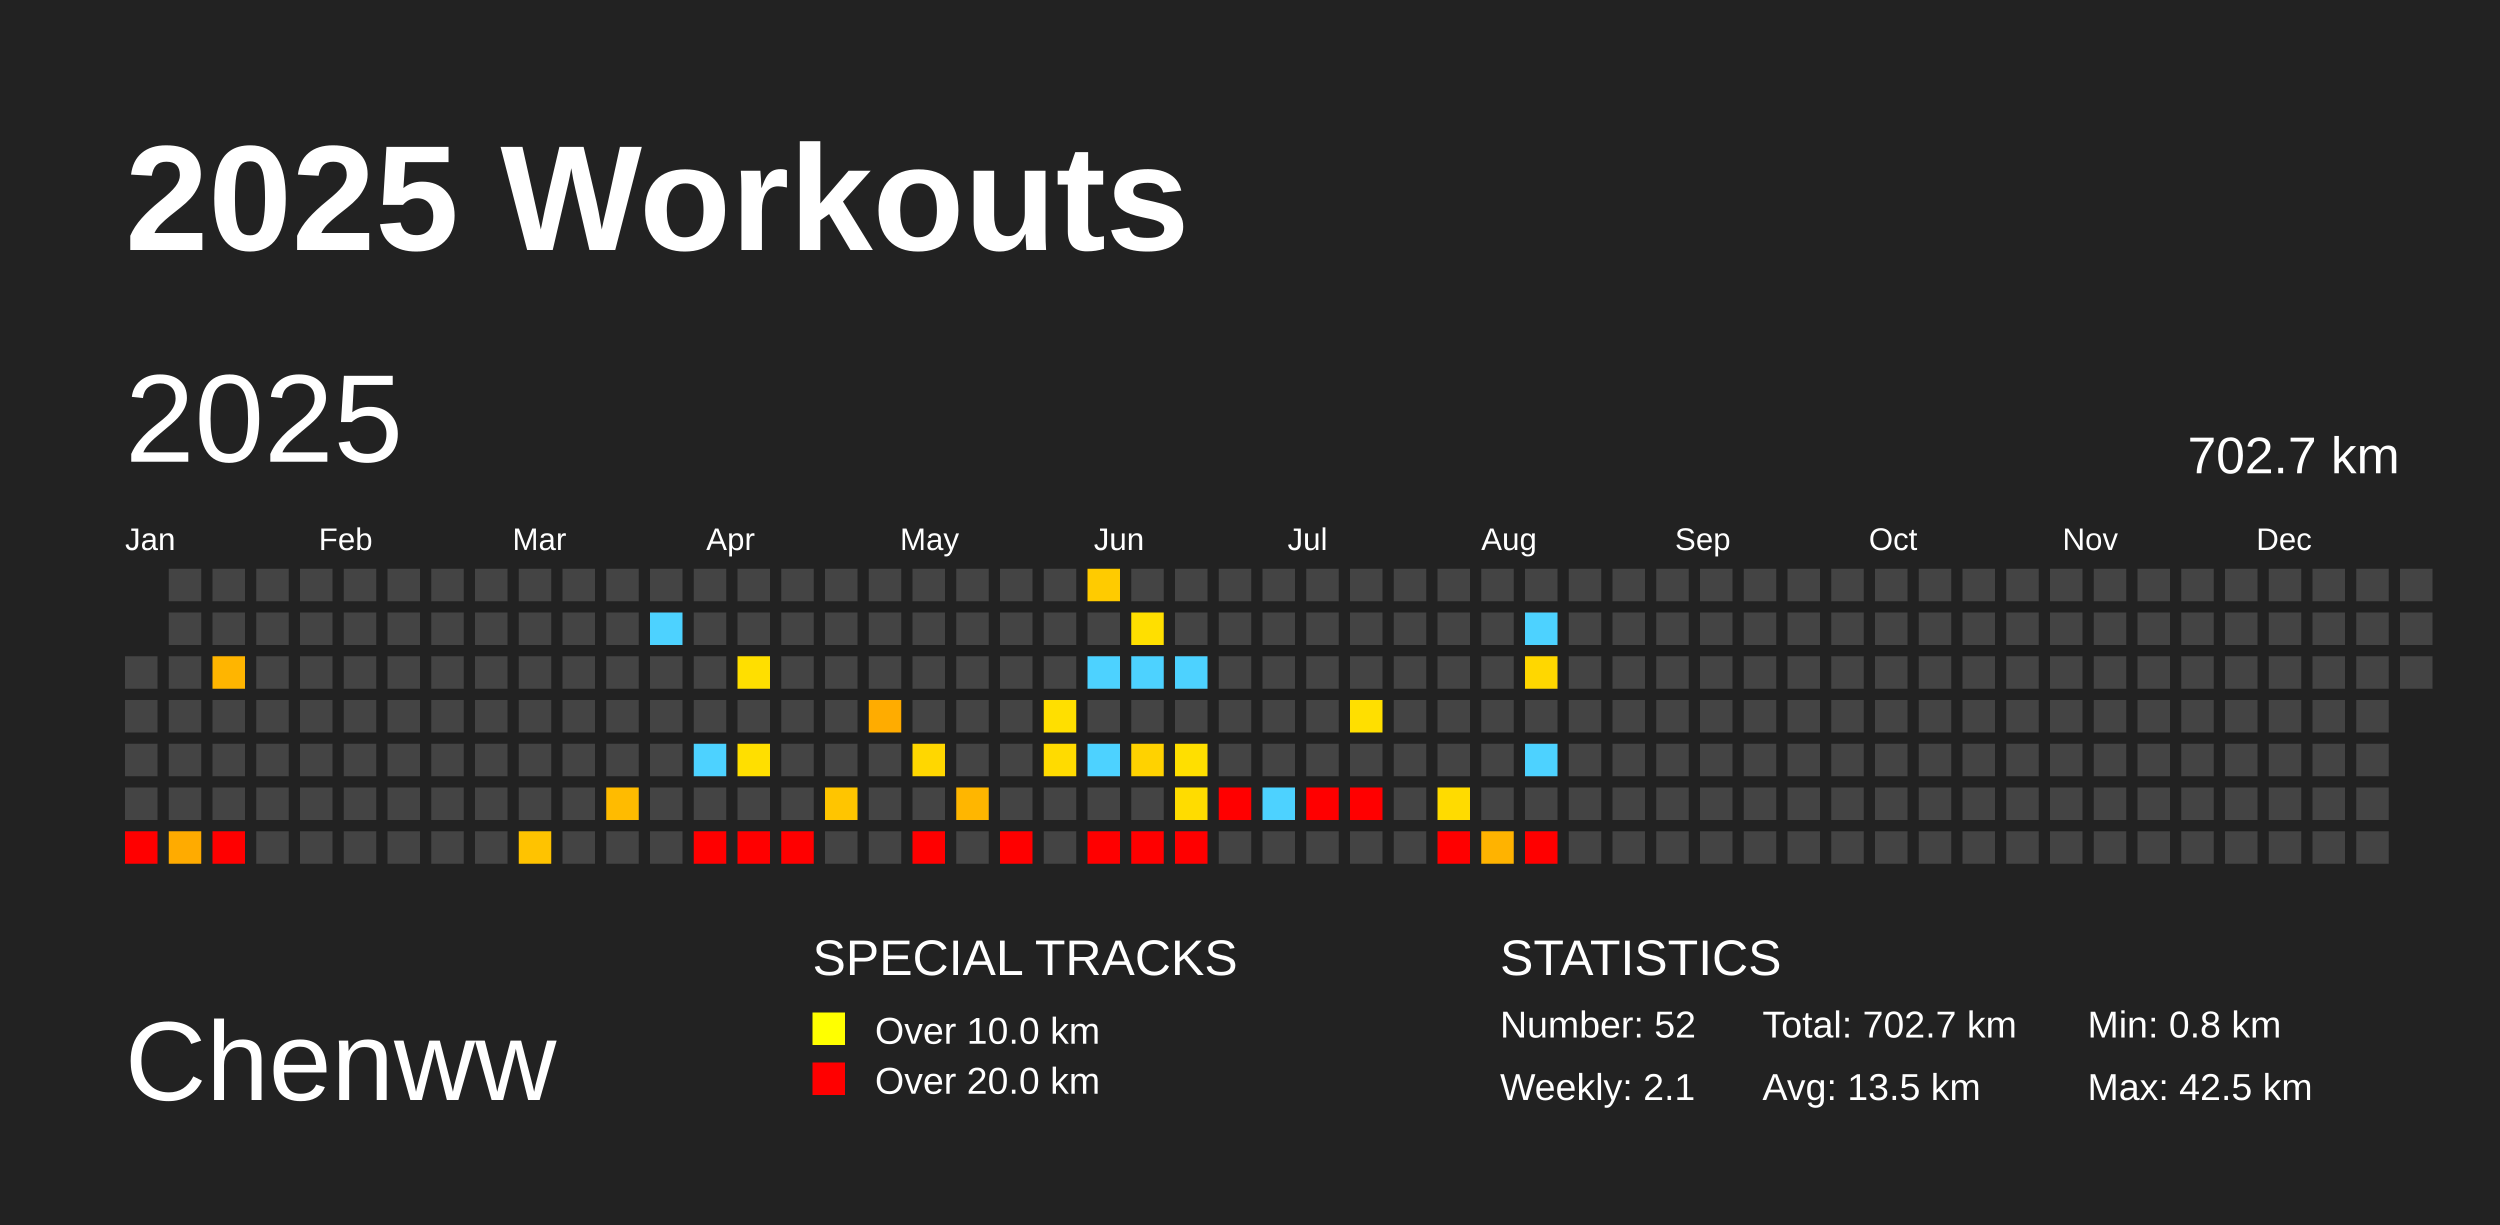
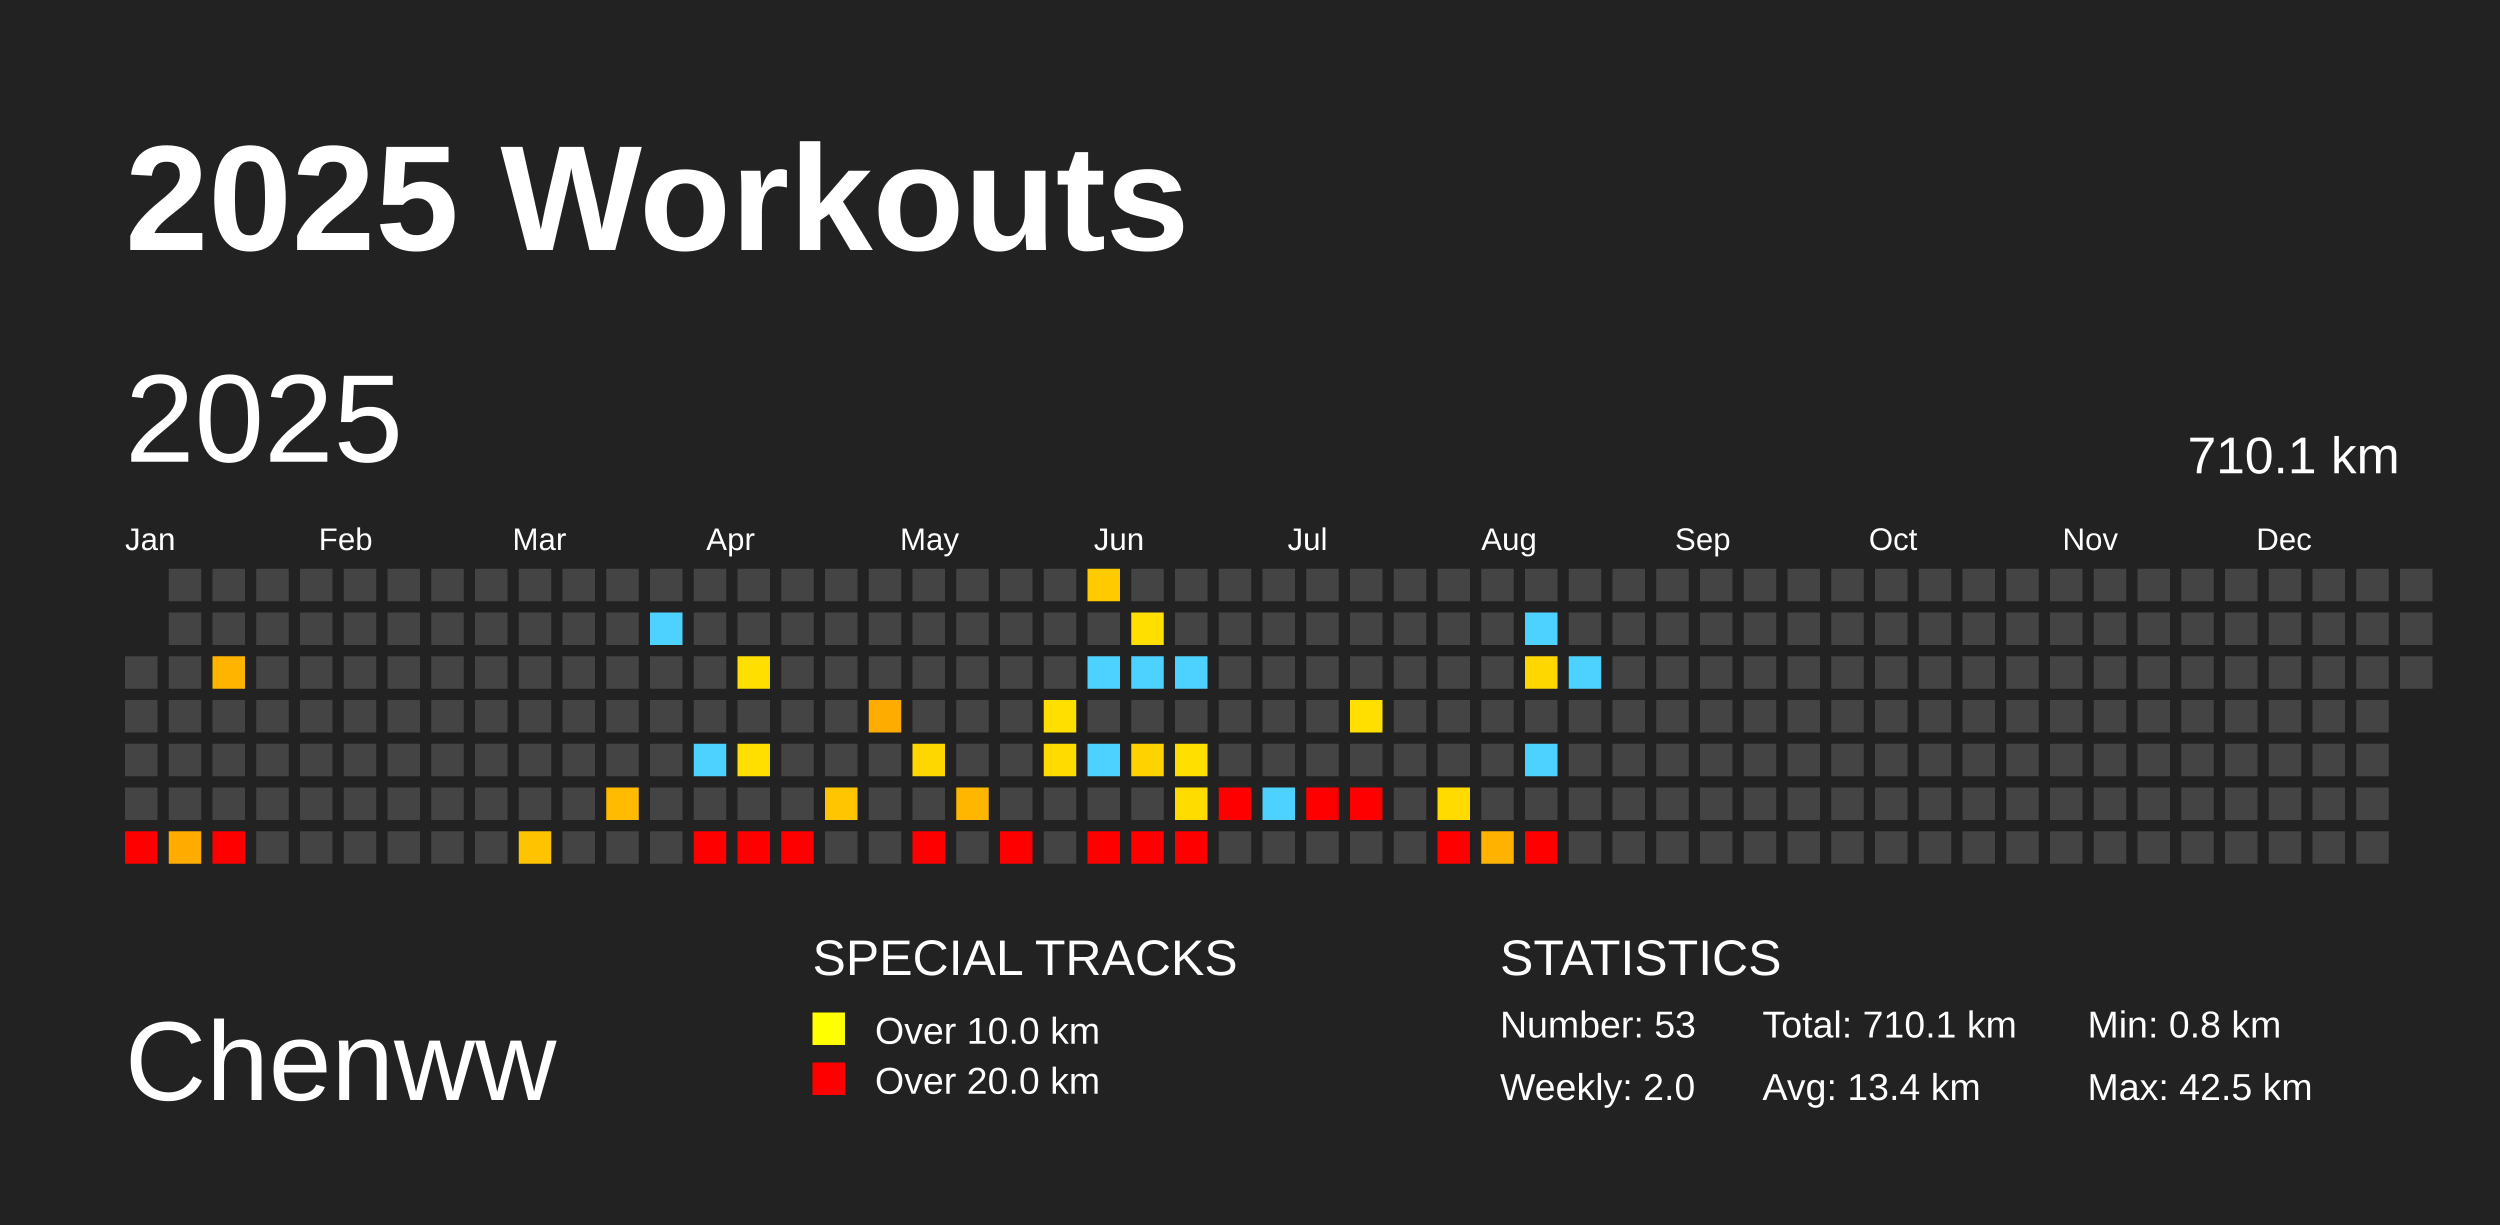
<svg xmlns="http://www.w3.org/2000/svg" baseProfile="full" height="98mm" version="1.1" viewBox="0,0,200,98" width="200mm">
  <defs />
  <rect fill="#222222" height="98" width="200" x="0" y="0" />
  <text fill="#FFFFFF" style="font-size:12px; font-family:Arial; font-weight:bold;" x="10" y="20">2025 Workouts</text>
  <text fill="#FFFFFF" style="font-size:9px; font-family:Arial" x="10" y="88">Chenww</text>
  <text fill="#FFFFFF" style="font-size:4px; font-family:Arial" x="65" y="78">SPECIAL TRACKS</text>
  <rect fill="yellow" height="2.6" width="2.6" x="65" y="81" />
  <text fill="#FFFFFF" style="font-size:3px; font-family:Arial" x="70" y="83.5">Over 10.0 km</text>
  <rect fill="red" height="2.6" width="2.6" x="65" y="85" />
  <text fill="#FFFFFF" style="font-size:3px; font-family:Arial" x="70" y="87.5">Over 20.0 km</text>
  <text fill="#FFFFFF" style="font-size:4px; font-family:Arial" x="120" y="78">STATISTICS</text>
-   <text fill="#FFFFFF" style="font-size:3px; font-family:Arial" x="120" y="83">Number: 52</text>
-   <text fill="#FFFFFF" style="font-size:3px; font-family:Arial" x="120" y="88">Weekly: 2.1</text>
-   <text fill="#FFFFFF" style="font-size:3px; font-family:Arial" x="141" y="83">Total: 702.7 km</text>
-   <text fill="#FFFFFF" style="font-size:3px; font-family:Arial" x="141" y="88">Avg: 13.5 km</text>
+   <text fill="#FFFFFF" style="font-size:3px; font-family:Arial" x="120" y="83">Number: 53</text>
+   <text fill="#FFFFFF" style="font-size:3px; font-family:Arial" x="120" y="88">Weekly: 2.0</text>
+   <text fill="#FFFFFF" style="font-size:3px; font-family:Arial" x="141" y="83">Total: 710.1 km</text>
+   <text fill="#FFFFFF" style="font-size:3px; font-family:Arial" x="141" y="88">Avg: 13.4 km</text>
  <text fill="#FFFFFF" style="font-size:3px; font-family:Arial" x="167" y="83">Min: 0.8 km</text>
  <text fill="#FFFFFF" style="font-size:3px; font-family:Arial" x="167" y="88">Max: 42.5 km</text>
  <text dominant-baseline="hanging" fill="#FFFFFF" style="font-size:10.0px; font-family:Arial;" x="10" y="30">2025</text>
-   <text dominant-baseline="hanging" fill="#FFFFFF" style="font-size:4.125px; font-family:Arial;" x="175" y="35">702.7 km</text>
+   <text dominant-baseline="hanging" fill="#FFFFFF" style="font-size:4.125px; font-family:Arial;" x="175" y="35">710.1 km</text>
  <text fill="#FFFFFF" style="font-size:2.5px; font-family:Arial" x="10.0" y="44">Jan</text>
  <text fill="#FFFFFF" style="font-size:2.5px; font-family:Arial" x="25.5" y="44">Feb</text>
  <text fill="#FFFFFF" style="font-size:2.5px; font-family:Arial" x="41.0" y="44">Mar</text>
  <text fill="#FFFFFF" style="font-size:2.5px; font-family:Arial" x="56.5" y="44">Apr</text>
  <text fill="#FFFFFF" style="font-size:2.5px; font-family:Arial" x="72.0" y="44">May</text>
  <text fill="#FFFFFF" style="font-size:2.5px; font-family:Arial" x="87.5" y="44">Jun</text>
  <text fill="#FFFFFF" style="font-size:2.5px; font-family:Arial" x="103.0" y="44">Jul</text>
  <text fill="#FFFFFF" style="font-size:2.5px; font-family:Arial" x="118.5" y="44">Aug</text>
  <text fill="#FFFFFF" style="font-size:2.5px; font-family:Arial" x="134.0" y="44">Sep</text>
  <text fill="#FFFFFF" style="font-size:2.5px; font-family:Arial" x="149.5" y="44">Oct</text>
  <text fill="#FFFFFF" style="font-size:2.5px; font-family:Arial" x="165.0" y="44">Nov</text>
  <text fill="#FFFFFF" style="font-size:2.5px; font-family:Arial" x="180.5" y="44">Dec</text>
  <rect fill="#444444" height="2.6" width="2.6" x="10.0" y="52.5" />
  <rect fill="#444444" height="2.6" width="2.6" x="10.0" y="56.0" />
  <rect fill="#444444" height="2.6" width="2.6" x="10.0" y="59.5" />
  <rect fill="#444444" height="2.6" width="2.6" x="10.0" y="63.0" />
  <rect fill="red" height="2.6" width="2.6" x="10.0" y="66.5" />
  <rect fill="#444444" height="2.6" width="2.6" x="13.5" y="45.5" />
  <rect fill="#444444" height="2.6" width="2.6" x="13.5" y="49.0" />
  <rect fill="#444444" height="2.6" width="2.6" x="13.5" y="52.5" />
  <rect fill="#444444" height="2.6" width="2.6" x="13.5" y="56.0" />
  <rect fill="#444444" height="2.6" width="2.6" x="13.5" y="59.5" />
  <rect fill="#444444" height="2.6" width="2.6" x="13.5" y="63.0" />
  <rect fill="#ffab00" height="2.6" width="2.6" x="13.5" y="66.5" />
  <rect fill="#444444" height="2.6" width="2.6" x="17.0" y="45.5" />
  <rect fill="#444444" height="2.6" width="2.6" x="17.0" y="49.0" />
  <rect fill="#ffb500" height="2.6" width="2.6" x="17.0" y="52.5" />
  <rect fill="#444444" height="2.6" width="2.6" x="17.0" y="56.0" />
  <rect fill="#444444" height="2.6" width="2.6" x="17.0" y="59.5" />
  <rect fill="#444444" height="2.6" width="2.6" x="17.0" y="63.0" />
  <rect fill="red" height="2.6" width="2.6" x="17.0" y="66.5" />
  <rect fill="#444444" height="2.6" width="2.6" x="20.5" y="45.5" />
  <rect fill="#444444" height="2.6" width="2.6" x="20.5" y="49.0" />
  <rect fill="#444444" height="2.6" width="2.6" x="20.5" y="52.5" />
  <rect fill="#444444" height="2.6" width="2.6" x="20.5" y="56.0" />
  <rect fill="#444444" height="2.6" width="2.6" x="20.5" y="59.5" />
  <rect fill="#444444" height="2.6" width="2.6" x="20.5" y="63.0" />
  <rect fill="#444444" height="2.6" width="2.6" x="20.5" y="66.5" />
  <rect fill="#444444" height="2.6" width="2.6" x="24.0" y="45.5" />
  <rect fill="#444444" height="2.6" width="2.6" x="24.0" y="49.0" />
  <rect fill="#444444" height="2.6" width="2.6" x="24.0" y="52.5" />
  <rect fill="#444444" height="2.6" width="2.6" x="24.0" y="56.0" />
  <rect fill="#444444" height="2.6" width="2.6" x="24.0" y="59.5" />
  <rect fill="#444444" height="2.6" width="2.6" x="24.0" y="63.0" />
  <rect fill="#444444" height="2.6" width="2.6" x="24.0" y="66.5" />
  <rect fill="#444444" height="2.6" width="2.6" x="27.5" y="45.5" />
  <rect fill="#444444" height="2.6" width="2.6" x="27.5" y="49.0" />
  <rect fill="#444444" height="2.6" width="2.6" x="27.5" y="52.5" />
  <rect fill="#444444" height="2.6" width="2.6" x="27.5" y="56.0" />
  <rect fill="#444444" height="2.6" width="2.6" x="27.5" y="59.5" />
  <rect fill="#444444" height="2.6" width="2.6" x="27.5" y="63.0" />
  <rect fill="#444444" height="2.6" width="2.6" x="27.5" y="66.5" />
  <rect fill="#444444" height="2.6" width="2.6" x="31.0" y="45.5" />
  <rect fill="#444444" height="2.6" width="2.6" x="31.0" y="49.0" />
  <rect fill="#444444" height="2.6" width="2.6" x="31.0" y="52.5" />
  <rect fill="#444444" height="2.6" width="2.6" x="31.0" y="56.0" />
  <rect fill="#444444" height="2.6" width="2.6" x="31.0" y="59.5" />
  <rect fill="#444444" height="2.6" width="2.6" x="31.0" y="63.0" />
  <rect fill="#444444" height="2.6" width="2.6" x="31.0" y="66.5" />
  <rect fill="#444444" height="2.6" width="2.6" x="34.5" y="45.5" />
  <rect fill="#444444" height="2.6" width="2.6" x="34.5" y="49.0" />
  <rect fill="#444444" height="2.6" width="2.6" x="34.5" y="52.5" />
  <rect fill="#444444" height="2.6" width="2.6" x="34.5" y="56.0" />
  <rect fill="#444444" height="2.6" width="2.6" x="34.5" y="59.5" />
  <rect fill="#444444" height="2.6" width="2.6" x="34.5" y="63.0" />
  <rect fill="#444444" height="2.6" width="2.6" x="34.5" y="66.5" />
  <rect fill="#444444" height="2.6" width="2.6" x="38.0" y="45.5" />
  <rect fill="#444444" height="2.6" width="2.6" x="38.0" y="49.0" />
  <rect fill="#444444" height="2.6" width="2.6" x="38.0" y="52.5" />
  <rect fill="#444444" height="2.6" width="2.6" x="38.0" y="56.0" />
  <rect fill="#444444" height="2.6" width="2.6" x="38.0" y="59.5" />
  <rect fill="#444444" height="2.6" width="2.6" x="38.0" y="63.0" />
  <rect fill="#444444" height="2.6" width="2.6" x="38.0" y="66.5" />
  <rect fill="#444444" height="2.6" width="2.6" x="41.5" y="45.5" />
  <rect fill="#444444" height="2.6" width="2.6" x="41.5" y="49.0" />
  <rect fill="#444444" height="2.6" width="2.6" x="41.5" y="52.5" />
  <rect fill="#444444" height="2.6" width="2.6" x="41.5" y="56.0" />
  <rect fill="#444444" height="2.6" width="2.6" x="41.5" y="59.5" />
  <rect fill="#444444" height="2.6" width="2.6" x="41.5" y="63.0" />
  <rect fill="#ffc300" height="2.6" width="2.6" x="41.5" y="66.5" />
  <rect fill="#444444" height="2.6" width="2.6" x="45.0" y="45.5" />
  <rect fill="#444444" height="2.6" width="2.6" x="45.0" y="49.0" />
  <rect fill="#444444" height="2.6" width="2.6" x="45.0" y="52.5" />
  <rect fill="#444444" height="2.6" width="2.6" x="45.0" y="56.0" />
  <rect fill="#444444" height="2.6" width="2.6" x="45.0" y="59.5" />
  <rect fill="#444444" height="2.6" width="2.6" x="45.0" y="63.0" />
  <rect fill="#444444" height="2.6" width="2.6" x="45.0" y="66.5" />
  <rect fill="#444444" height="2.6" width="2.6" x="48.5" y="45.5" />
  <rect fill="#444444" height="2.6" width="2.6" x="48.5" y="49.0" />
  <rect fill="#444444" height="2.6" width="2.6" x="48.5" y="52.5" />
  <rect fill="#444444" height="2.6" width="2.6" x="48.5" y="56.0" />
  <rect fill="#444444" height="2.6" width="2.6" x="48.5" y="59.5" />
  <rect fill="#ffbb00" height="2.6" width="2.6" x="48.5" y="63.0" />
  <rect fill="#444444" height="2.6" width="2.6" x="48.5" y="66.5" />
  <rect fill="#444444" height="2.6" width="2.6" x="52.0" y="45.5" />
  <rect fill="#4dd2ff" height="2.6" width="2.6" x="52.0" y="49.0" />
  <rect fill="#444444" height="2.6" width="2.6" x="52.0" y="52.5" />
  <rect fill="#444444" height="2.6" width="2.6" x="52.0" y="56.0" />
  <rect fill="#444444" height="2.6" width="2.6" x="52.0" y="59.5" />
  <rect fill="#444444" height="2.6" width="2.6" x="52.0" y="63.0" />
  <rect fill="#444444" height="2.6" width="2.6" x="52.0" y="66.5" />
  <rect fill="#444444" height="2.6" width="2.6" x="55.5" y="45.5" />
  <rect fill="#444444" height="2.6" width="2.6" x="55.5" y="49.0" />
  <rect fill="#444444" height="2.6" width="2.6" x="55.5" y="52.5" />
  <rect fill="#444444" height="2.6" width="2.6" x="55.5" y="56.0" />
  <rect fill="#4dd2ff" height="2.6" width="2.6" x="55.5" y="59.5" />
  <rect fill="#444444" height="2.6" width="2.6" x="55.5" y="63.0" />
  <rect fill="red" height="2.6" width="2.6" x="55.5" y="66.5" />
  <rect fill="#444444" height="2.6" width="2.6" x="59.0" y="45.5" />
  <rect fill="#444444" height="2.6" width="2.6" x="59.0" y="49.0" />
  <rect fill="#ffdf00" height="2.6" width="2.6" x="59.0" y="52.5" />
  <rect fill="#444444" height="2.6" width="2.6" x="59.0" y="56.0" />
  <rect fill="#ffdf00" height="2.6" width="2.6" x="59.0" y="59.5" />
  <rect fill="#444444" height="2.6" width="2.6" x="59.0" y="63.0" />
  <rect fill="red" height="2.6" width="2.6" x="59.0" y="66.5" />
  <rect fill="#444444" height="2.6" width="2.6" x="62.5" y="45.5" />
  <rect fill="#444444" height="2.6" width="2.6" x="62.5" y="49.0" />
  <rect fill="#444444" height="2.6" width="2.6" x="62.5" y="52.5" />
  <rect fill="#444444" height="2.6" width="2.6" x="62.5" y="56.0" />
  <rect fill="#444444" height="2.6" width="2.6" x="62.5" y="59.5" />
  <rect fill="#444444" height="2.6" width="2.6" x="62.5" y="63.0" />
  <rect fill="red" height="2.6" width="2.6" x="62.5" y="66.5" />
  <rect fill="#444444" height="2.6" width="2.6" x="66.0" y="45.5" />
  <rect fill="#444444" height="2.6" width="2.6" x="66.0" y="49.0" />
  <rect fill="#444444" height="2.6" width="2.6" x="66.0" y="52.5" />
  <rect fill="#444444" height="2.6" width="2.6" x="66.0" y="56.0" />
  <rect fill="#444444" height="2.6" width="2.6" x="66.0" y="59.5" />
  <rect fill="#ffc500" height="2.6" width="2.6" x="66.0" y="63.0" />
  <rect fill="#444444" height="2.6" width="2.6" x="66.0" y="66.5" />
  <rect fill="#444444" height="2.6" width="2.6" x="69.5" y="45.5" />
  <rect fill="#444444" height="2.6" width="2.6" x="69.5" y="49.0" />
  <rect fill="#444444" height="2.6" width="2.6" x="69.5" y="52.5" />
  <rect fill="#ffac00" height="2.6" width="2.6" x="69.5" y="56.0" />
  <rect fill="#444444" height="2.6" width="2.6" x="69.5" y="59.5" />
  <rect fill="#444444" height="2.6" width="2.6" x="69.5" y="63.0" />
  <rect fill="#444444" height="2.6" width="2.6" x="69.5" y="66.5" />
  <rect fill="#444444" height="2.6" width="2.6" x="73.0" y="45.5" />
  <rect fill="#444444" height="2.6" width="2.6" x="73.0" y="49.0" />
  <rect fill="#444444" height="2.6" width="2.6" x="73.0" y="52.5" />
  <rect fill="#444444" height="2.6" width="2.6" x="73.0" y="56.0" />
  <rect fill="#ffd700" height="2.6" width="2.6" x="73.0" y="59.5" />
  <rect fill="#444444" height="2.6" width="2.6" x="73.0" y="63.0" />
  <rect fill="red" height="2.6" width="2.6" x="73.0" y="66.5" />
  <rect fill="#444444" height="2.6" width="2.6" x="76.5" y="45.5" />
  <rect fill="#444444" height="2.6" width="2.6" x="76.5" y="49.0" />
  <rect fill="#444444" height="2.6" width="2.6" x="76.5" y="52.5" />
  <rect fill="#444444" height="2.6" width="2.6" x="76.5" y="56.0" />
  <rect fill="#444444" height="2.6" width="2.6" x="76.5" y="59.5" />
  <rect fill="#ffb600" height="2.6" width="2.6" x="76.5" y="63.0" />
  <rect fill="#444444" height="2.6" width="2.6" x="76.5" y="66.5" />
  <rect fill="#444444" height="2.6" width="2.6" x="80.0" y="45.5" />
  <rect fill="#444444" height="2.6" width="2.6" x="80.0" y="49.0" />
  <rect fill="#444444" height="2.6" width="2.6" x="80.0" y="52.5" />
  <rect fill="#444444" height="2.6" width="2.6" x="80.0" y="56.0" />
  <rect fill="#444444" height="2.6" width="2.6" x="80.0" y="59.5" />
  <rect fill="#444444" height="2.6" width="2.6" x="80.0" y="63.0" />
  <rect fill="red" height="2.6" width="2.6" x="80.0" y="66.5" />
  <rect fill="#444444" height="2.6" width="2.6" x="83.5" y="45.5" />
  <rect fill="#444444" height="2.6" width="2.6" x="83.5" y="49.0" />
  <rect fill="#444444" height="2.6" width="2.6" x="83.5" y="52.5" />
  <rect fill="#ffdf00" height="2.6" width="2.6" x="83.5" y="56.0" />
  <rect fill="#ffdb00" height="2.6" width="2.6" x="83.5" y="59.5" />
  <rect fill="#444444" height="2.6" width="2.6" x="83.5" y="63.0" />
  <rect fill="#444444" height="2.6" width="2.6" x="83.5" y="66.5" />
  <rect fill="#ffcb00" height="2.6" width="2.6" x="87.0" y="45.5" />
  <rect fill="#444444" height="2.6" width="2.6" x="87.0" y="49.0" />
  <rect fill="#4dd2ff" height="2.6" width="2.6" x="87.0" y="52.5" />
  <rect fill="#444444" height="2.6" width="2.6" x="87.0" y="56.0" />
  <rect fill="#4dd2ff" height="2.6" width="2.6" x="87.0" y="59.5" />
  <rect fill="#444444" height="2.6" width="2.6" x="87.0" y="63.0" />
  <rect fill="red" height="2.6" width="2.6" x="87.0" y="66.5" />
  <rect fill="#444444" height="2.6" width="2.6" x="90.5" y="45.5" />
  <rect fill="#ffdf00" height="2.6" width="2.6" x="90.5" y="49.0" />
  <rect fill="#4dd2ff" height="2.6" width="2.6" x="90.5" y="52.5" />
  <rect fill="#444444" height="2.6" width="2.6" x="90.5" y="56.0" />
  <rect fill="#ffd200" height="2.6" width="2.6" x="90.5" y="59.5" />
  <rect fill="#444444" height="2.6" width="2.6" x="90.5" y="63.0" />
  <rect fill="red" height="2.6" width="2.6" x="90.5" y="66.5" />
  <rect fill="#444444" height="2.6" width="2.6" x="94.0" y="45.5" />
  <rect fill="#444444" height="2.6" width="2.6" x="94.0" y="49.0" />
  <rect fill="#4dd2ff" height="2.6" width="2.6" x="94.0" y="52.5" />
  <rect fill="#444444" height="2.6" width="2.6" x="94.0" y="56.0" />
  <rect fill="#ffdf00" height="2.6" width="2.6" x="94.0" y="59.5" />
  <rect fill="#ffdc00" height="2.6" width="2.6" x="94.0" y="63.0" />
  <rect fill="red" height="2.6" width="2.6" x="94.0" y="66.5" />
  <rect fill="#444444" height="2.6" width="2.6" x="97.5" y="45.5" />
  <rect fill="#444444" height="2.6" width="2.6" x="97.5" y="49.0" />
  <rect fill="#444444" height="2.6" width="2.6" x="97.5" y="52.5" />
  <rect fill="#444444" height="2.6" width="2.6" x="97.5" y="56.0" />
  <rect fill="#444444" height="2.6" width="2.6" x="97.5" y="59.5" />
  <rect fill="red" height="2.6" width="2.6" x="97.5" y="63.0" />
  <rect fill="#444444" height="2.6" width="2.6" x="97.5" y="66.5" />
  <rect fill="#444444" height="2.6" width="2.6" x="101.0" y="45.5" />
  <rect fill="#444444" height="2.6" width="2.6" x="101.0" y="49.0" />
  <rect fill="#444444" height="2.6" width="2.6" x="101.0" y="52.5" />
  <rect fill="#444444" height="2.6" width="2.6" x="101.0" y="56.0" />
  <rect fill="#444444" height="2.6" width="2.6" x="101.0" y="59.5" />
  <rect fill="#4dd2ff" height="2.6" width="2.6" x="101.0" y="63.0" />
  <rect fill="#444444" height="2.6" width="2.6" x="101.0" y="66.5" />
  <rect fill="#444444" height="2.6" width="2.6" x="104.5" y="45.5" />
  <rect fill="#444444" height="2.6" width="2.6" x="104.5" y="49.0" />
  <rect fill="#444444" height="2.6" width="2.6" x="104.5" y="52.5" />
  <rect fill="#444444" height="2.6" width="2.6" x="104.5" y="56.0" />
  <rect fill="#444444" height="2.6" width="2.6" x="104.5" y="59.5" />
  <rect fill="red" height="2.6" width="2.6" x="104.5" y="63.0" />
  <rect fill="#444444" height="2.6" width="2.6" x="104.5" y="66.5" />
  <rect fill="#444444" height="2.6" width="2.6" x="108.0" y="45.5" />
  <rect fill="#444444" height="2.6" width="2.6" x="108.0" y="49.0" />
  <rect fill="#444444" height="2.6" width="2.6" x="108.0" y="52.5" />
  <rect fill="#ffdf00" height="2.6" width="2.6" x="108.0" y="56.0" />
  <rect fill="#444444" height="2.6" width="2.6" x="108.0" y="59.5" />
  <rect fill="red" height="2.6" width="2.6" x="108.0" y="63.0" />
  <rect fill="#444444" height="2.6" width="2.6" x="108.0" y="66.5" />
  <rect fill="#444444" height="2.6" width="2.6" x="111.5" y="45.5" />
  <rect fill="#444444" height="2.6" width="2.6" x="111.5" y="49.0" />
  <rect fill="#444444" height="2.6" width="2.6" x="111.5" y="52.5" />
  <rect fill="#444444" height="2.6" width="2.6" x="111.5" y="56.0" />
  <rect fill="#444444" height="2.6" width="2.6" x="111.5" y="59.5" />
  <rect fill="#444444" height="2.6" width="2.6" x="111.5" y="63.0" />
  <rect fill="#444444" height="2.6" width="2.6" x="111.5" y="66.5" />
  <rect fill="#444444" height="2.6" width="2.6" x="115.0" y="45.5" />
  <rect fill="#444444" height="2.6" width="2.6" x="115.0" y="49.0" />
  <rect fill="#444444" height="2.6" width="2.6" x="115.0" y="52.5" />
  <rect fill="#444444" height="2.6" width="2.6" x="115.0" y="56.0" />
  <rect fill="#444444" height="2.6" width="2.6" x="115.0" y="59.5" />
  <rect fill="#ffdb00" height="2.6" width="2.6" x="115.0" y="63.0" />
  <rect fill="red" height="2.6" width="2.6" x="115.0" y="66.5" />
  <rect fill="#444444" height="2.6" width="2.6" x="118.5" y="45.5" />
  <rect fill="#444444" height="2.6" width="2.6" x="118.5" y="49.0" />
  <rect fill="#444444" height="2.6" width="2.6" x="118.5" y="52.5" />
  <rect fill="#444444" height="2.6" width="2.6" x="118.5" y="56.0" />
  <rect fill="#444444" height="2.6" width="2.6" x="118.5" y="59.5" />
  <rect fill="#444444" height="2.6" width="2.6" x="118.5" y="63.0" />
  <rect fill="#ffb300" height="2.6" width="2.6" x="118.5" y="66.5" />
  <rect fill="#444444" height="2.6" width="2.6" x="122.0" y="45.5" />
  <rect fill="#4dd2ff" height="2.6" width="2.6" x="122.0" y="49.0" />
  <rect fill="#ffd700" height="2.6" width="2.6" x="122.0" y="52.5" />
  <rect fill="#444444" height="2.6" width="2.6" x="122.0" y="56.0" />
  <rect fill="#4dd2ff" height="2.6" width="2.6" x="122.0" y="59.5" />
  <rect fill="#444444" height="2.6" width="2.6" x="122.0" y="63.0" />
  <rect fill="red" height="2.6" width="2.6" x="122.0" y="66.5" />
  <rect fill="#444444" height="2.6" width="2.6" x="125.5" y="45.5" />
  <rect fill="#444444" height="2.6" width="2.6" x="125.5" y="49.0" />
-   <rect fill="#444444" height="2.6" width="2.6" x="125.5" y="52.5" />
+   <rect fill="#4dd2ff" height="2.6" width="2.6" x="125.5" y="52.5" />
  <rect fill="#444444" height="2.6" width="2.6" x="125.5" y="56.0" />
  <rect fill="#444444" height="2.6" width="2.6" x="125.5" y="59.5" />
  <rect fill="#444444" height="2.6" width="2.6" x="125.5" y="63.0" />
  <rect fill="#444444" height="2.6" width="2.6" x="125.5" y="66.5" />
  <rect fill="#444444" height="2.6" width="2.6" x="129.0" y="45.5" />
  <rect fill="#444444" height="2.6" width="2.6" x="129.0" y="49.0" />
  <rect fill="#444444" height="2.6" width="2.6" x="129.0" y="52.5" />
  <rect fill="#444444" height="2.6" width="2.6" x="129.0" y="56.0" />
  <rect fill="#444444" height="2.6" width="2.6" x="129.0" y="59.5" />
  <rect fill="#444444" height="2.6" width="2.6" x="129.0" y="63.0" />
  <rect fill="#444444" height="2.6" width="2.6" x="129.0" y="66.5" />
  <rect fill="#444444" height="2.6" width="2.6" x="132.5" y="45.5" />
  <rect fill="#444444" height="2.6" width="2.6" x="132.5" y="49.0" />
  <rect fill="#444444" height="2.6" width="2.6" x="132.5" y="52.5" />
  <rect fill="#444444" height="2.6" width="2.6" x="132.5" y="56.0" />
  <rect fill="#444444" height="2.6" width="2.6" x="132.5" y="59.5" />
  <rect fill="#444444" height="2.6" width="2.6" x="132.5" y="63.0" />
  <rect fill="#444444" height="2.6" width="2.6" x="132.5" y="66.5" />
  <rect fill="#444444" height="2.6" width="2.6" x="136.0" y="45.5" />
  <rect fill="#444444" height="2.6" width="2.6" x="136.0" y="49.0" />
  <rect fill="#444444" height="2.6" width="2.6" x="136.0" y="52.5" />
  <rect fill="#444444" height="2.6" width="2.6" x="136.0" y="56.0" />
  <rect fill="#444444" height="2.6" width="2.6" x="136.0" y="59.5" />
  <rect fill="#444444" height="2.6" width="2.6" x="136.0" y="63.0" />
  <rect fill="#444444" height="2.6" width="2.6" x="136.0" y="66.5" />
  <rect fill="#444444" height="2.6" width="2.6" x="139.5" y="45.5" />
  <rect fill="#444444" height="2.6" width="2.6" x="139.5" y="49.0" />
  <rect fill="#444444" height="2.6" width="2.6" x="139.5" y="52.5" />
  <rect fill="#444444" height="2.6" width="2.6" x="139.5" y="56.0" />
  <rect fill="#444444" height="2.6" width="2.6" x="139.5" y="59.5" />
  <rect fill="#444444" height="2.6" width="2.6" x="139.5" y="63.0" />
  <rect fill="#444444" height="2.6" width="2.6" x="139.5" y="66.5" />
  <rect fill="#444444" height="2.6" width="2.6" x="143.0" y="45.5" />
  <rect fill="#444444" height="2.6" width="2.6" x="143.0" y="49.0" />
  <rect fill="#444444" height="2.6" width="2.6" x="143.0" y="52.5" />
  <rect fill="#444444" height="2.6" width="2.6" x="143.0" y="56.0" />
  <rect fill="#444444" height="2.6" width="2.6" x="143.0" y="59.5" />
  <rect fill="#444444" height="2.6" width="2.6" x="143.0" y="63.0" />
  <rect fill="#444444" height="2.6" width="2.6" x="143.0" y="66.5" />
  <rect fill="#444444" height="2.6" width="2.6" x="146.5" y="45.5" />
  <rect fill="#444444" height="2.6" width="2.6" x="146.5" y="49.0" />
  <rect fill="#444444" height="2.6" width="2.6" x="146.5" y="52.5" />
  <rect fill="#444444" height="2.6" width="2.6" x="146.5" y="56.0" />
  <rect fill="#444444" height="2.6" width="2.6" x="146.5" y="59.5" />
  <rect fill="#444444" height="2.6" width="2.6" x="146.5" y="63.0" />
  <rect fill="#444444" height="2.6" width="2.6" x="146.5" y="66.5" />
  <rect fill="#444444" height="2.6" width="2.6" x="150.0" y="45.5" />
  <rect fill="#444444" height="2.6" width="2.6" x="150.0" y="49.0" />
  <rect fill="#444444" height="2.6" width="2.6" x="150.0" y="52.5" />
  <rect fill="#444444" height="2.6" width="2.6" x="150.0" y="56.0" />
  <rect fill="#444444" height="2.6" width="2.6" x="150.0" y="59.5" />
  <rect fill="#444444" height="2.6" width="2.6" x="150.0" y="63.0" />
  <rect fill="#444444" height="2.6" width="2.6" x="150.0" y="66.5" />
  <rect fill="#444444" height="2.6" width="2.6" x="153.5" y="45.5" />
  <rect fill="#444444" height="2.6" width="2.6" x="153.5" y="49.0" />
  <rect fill="#444444" height="2.6" width="2.6" x="153.5" y="52.5" />
  <rect fill="#444444" height="2.6" width="2.6" x="153.5" y="56.0" />
  <rect fill="#444444" height="2.6" width="2.6" x="153.5" y="59.5" />
  <rect fill="#444444" height="2.6" width="2.6" x="153.5" y="63.0" />
  <rect fill="#444444" height="2.6" width="2.6" x="153.5" y="66.5" />
  <rect fill="#444444" height="2.6" width="2.6" x="157.0" y="45.5" />
  <rect fill="#444444" height="2.6" width="2.6" x="157.0" y="49.0" />
  <rect fill="#444444" height="2.6" width="2.6" x="157.0" y="52.5" />
  <rect fill="#444444" height="2.6" width="2.6" x="157.0" y="56.0" />
  <rect fill="#444444" height="2.6" width="2.6" x="157.0" y="59.5" />
  <rect fill="#444444" height="2.6" width="2.6" x="157.0" y="63.0" />
  <rect fill="#444444" height="2.6" width="2.6" x="157.0" y="66.5" />
  <rect fill="#444444" height="2.6" width="2.6" x="160.5" y="45.5" />
  <rect fill="#444444" height="2.6" width="2.6" x="160.5" y="49.0" />
  <rect fill="#444444" height="2.6" width="2.6" x="160.5" y="52.5" />
  <rect fill="#444444" height="2.6" width="2.6" x="160.5" y="56.0" />
  <rect fill="#444444" height="2.6" width="2.6" x="160.5" y="59.5" />
  <rect fill="#444444" height="2.6" width="2.6" x="160.5" y="63.0" />
  <rect fill="#444444" height="2.6" width="2.6" x="160.5" y="66.5" />
  <rect fill="#444444" height="2.6" width="2.6" x="164.0" y="45.5" />
  <rect fill="#444444" height="2.6" width="2.6" x="164.0" y="49.0" />
  <rect fill="#444444" height="2.6" width="2.6" x="164.0" y="52.5" />
  <rect fill="#444444" height="2.6" width="2.6" x="164.0" y="56.0" />
  <rect fill="#444444" height="2.6" width="2.6" x="164.0" y="59.5" />
  <rect fill="#444444" height="2.6" width="2.6" x="164.0" y="63.0" />
  <rect fill="#444444" height="2.6" width="2.6" x="164.0" y="66.5" />
  <rect fill="#444444" height="2.6" width="2.6" x="167.5" y="45.5" />
  <rect fill="#444444" height="2.6" width="2.6" x="167.5" y="49.0" />
  <rect fill="#444444" height="2.6" width="2.6" x="167.5" y="52.5" />
  <rect fill="#444444" height="2.6" width="2.6" x="167.5" y="56.0" />
  <rect fill="#444444" height="2.6" width="2.6" x="167.5" y="59.5" />
  <rect fill="#444444" height="2.6" width="2.6" x="167.5" y="63.0" />
  <rect fill="#444444" height="2.6" width="2.6" x="167.5" y="66.5" />
  <rect fill="#444444" height="2.6" width="2.6" x="171.0" y="45.5" />
  <rect fill="#444444" height="2.6" width="2.6" x="171.0" y="49.0" />
  <rect fill="#444444" height="2.6" width="2.6" x="171.0" y="52.5" />
  <rect fill="#444444" height="2.6" width="2.6" x="171.0" y="56.0" />
  <rect fill="#444444" height="2.6" width="2.6" x="171.0" y="59.5" />
  <rect fill="#444444" height="2.6" width="2.6" x="171.0" y="63.0" />
  <rect fill="#444444" height="2.6" width="2.6" x="171.0" y="66.5" />
  <rect fill="#444444" height="2.6" width="2.6" x="174.5" y="45.5" />
  <rect fill="#444444" height="2.6" width="2.6" x="174.5" y="49.0" />
  <rect fill="#444444" height="2.6" width="2.6" x="174.5" y="52.5" />
  <rect fill="#444444" height="2.6" width="2.6" x="174.5" y="56.0" />
  <rect fill="#444444" height="2.6" width="2.6" x="174.5" y="59.5" />
  <rect fill="#444444" height="2.6" width="2.6" x="174.5" y="63.0" />
  <rect fill="#444444" height="2.6" width="2.6" x="174.5" y="66.5" />
  <rect fill="#444444" height="2.6" width="2.6" x="178.0" y="45.5" />
  <rect fill="#444444" height="2.6" width="2.6" x="178.0" y="49.0" />
  <rect fill="#444444" height="2.6" width="2.6" x="178.0" y="52.5" />
  <rect fill="#444444" height="2.6" width="2.6" x="178.0" y="56.0" />
  <rect fill="#444444" height="2.6" width="2.6" x="178.0" y="59.5" />
  <rect fill="#444444" height="2.6" width="2.6" x="178.0" y="63.0" />
  <rect fill="#444444" height="2.6" width="2.6" x="178.0" y="66.5" />
  <rect fill="#444444" height="2.6" width="2.6" x="181.5" y="45.5" />
  <rect fill="#444444" height="2.6" width="2.6" x="181.5" y="49.0" />
  <rect fill="#444444" height="2.6" width="2.6" x="181.5" y="52.5" />
  <rect fill="#444444" height="2.6" width="2.6" x="181.5" y="56.0" />
  <rect fill="#444444" height="2.6" width="2.6" x="181.5" y="59.5" />
  <rect fill="#444444" height="2.6" width="2.6" x="181.5" y="63.0" />
  <rect fill="#444444" height="2.6" width="2.6" x="181.5" y="66.5" />
  <rect fill="#444444" height="2.6" width="2.6" x="185.0" y="45.5" />
  <rect fill="#444444" height="2.6" width="2.6" x="185.0" y="49.0" />
  <rect fill="#444444" height="2.6" width="2.6" x="185.0" y="52.5" />
  <rect fill="#444444" height="2.6" width="2.6" x="185.0" y="56.0" />
  <rect fill="#444444" height="2.6" width="2.6" x="185.0" y="59.5" />
  <rect fill="#444444" height="2.6" width="2.6" x="185.0" y="63.0" />
  <rect fill="#444444" height="2.6" width="2.6" x="185.0" y="66.5" />
  <rect fill="#444444" height="2.6" width="2.6" x="188.5" y="45.5" />
  <rect fill="#444444" height="2.6" width="2.6" x="188.5" y="49.0" />
  <rect fill="#444444" height="2.6" width="2.6" x="188.5" y="52.5" />
  <rect fill="#444444" height="2.6" width="2.6" x="188.5" y="56.0" />
  <rect fill="#444444" height="2.6" width="2.6" x="188.5" y="59.5" />
  <rect fill="#444444" height="2.6" width="2.6" x="188.5" y="63.0" />
  <rect fill="#444444" height="2.6" width="2.6" x="188.5" y="66.5" />
  <rect fill="#444444" height="2.6" width="2.6" x="192.0" y="45.5" />
  <rect fill="#444444" height="2.6" width="2.6" x="192.0" y="49.0" />
  <rect fill="#444444" height="2.6" width="2.6" x="192.0" y="52.5" />
</svg>
